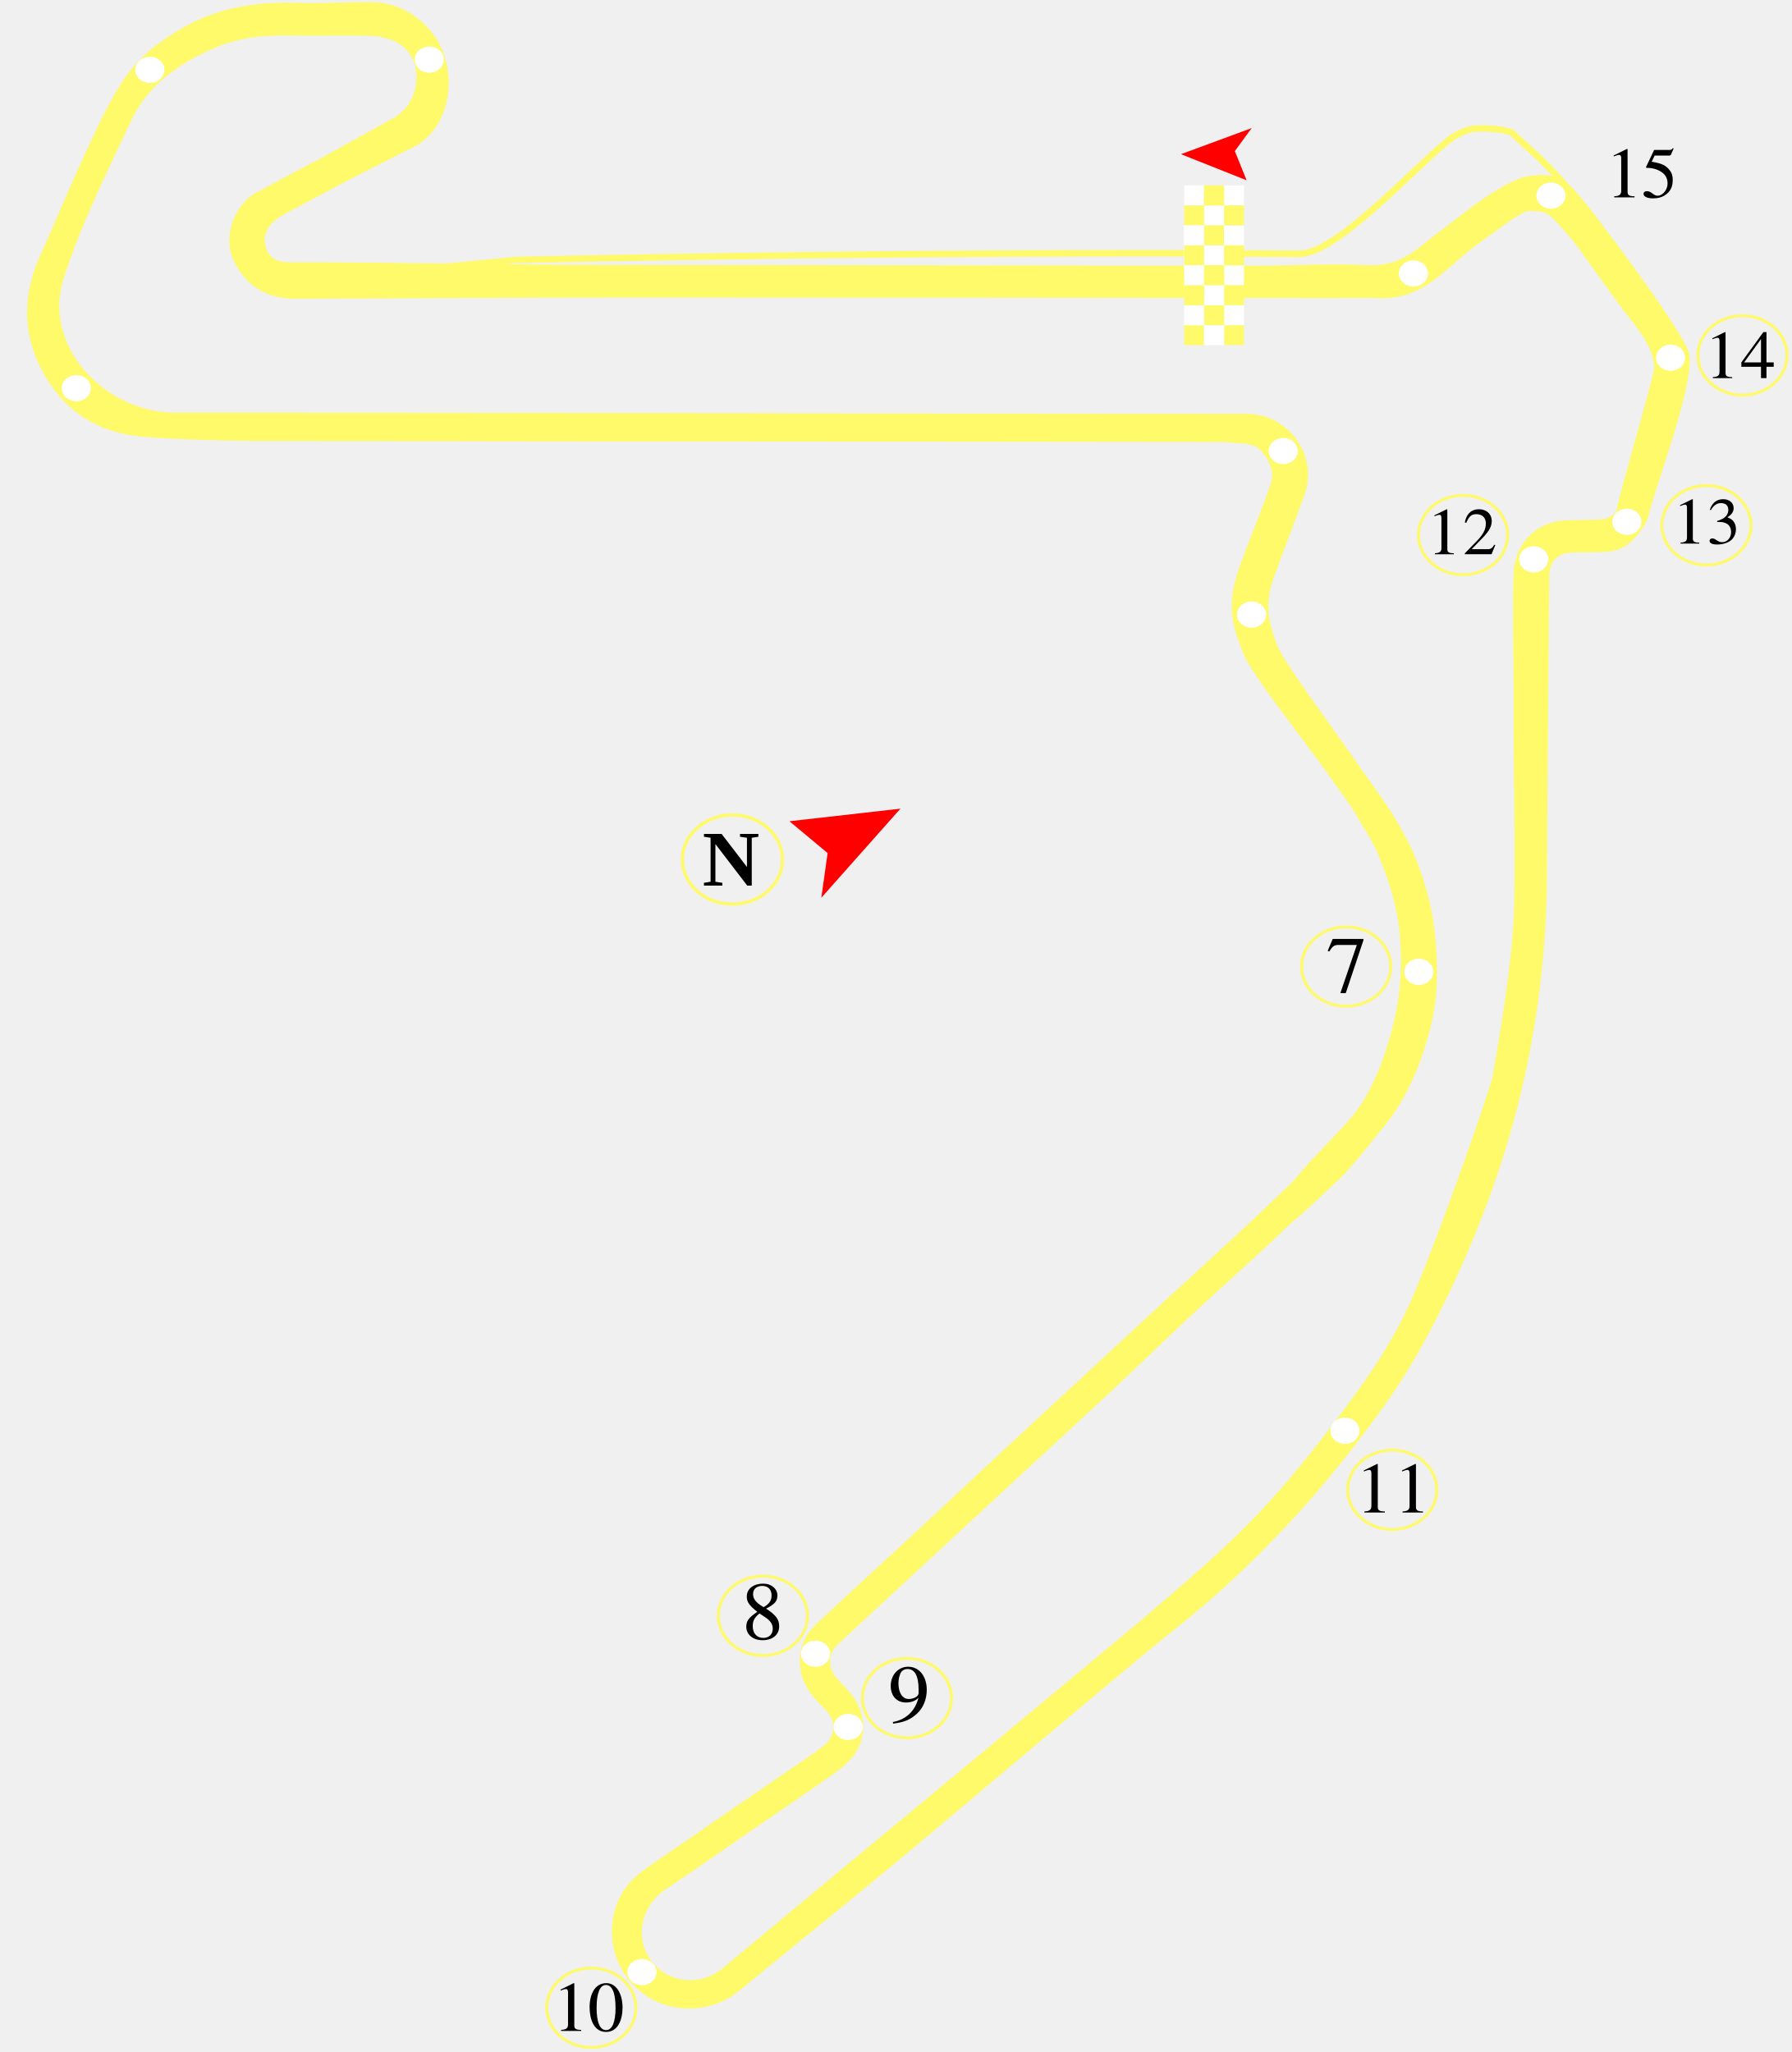
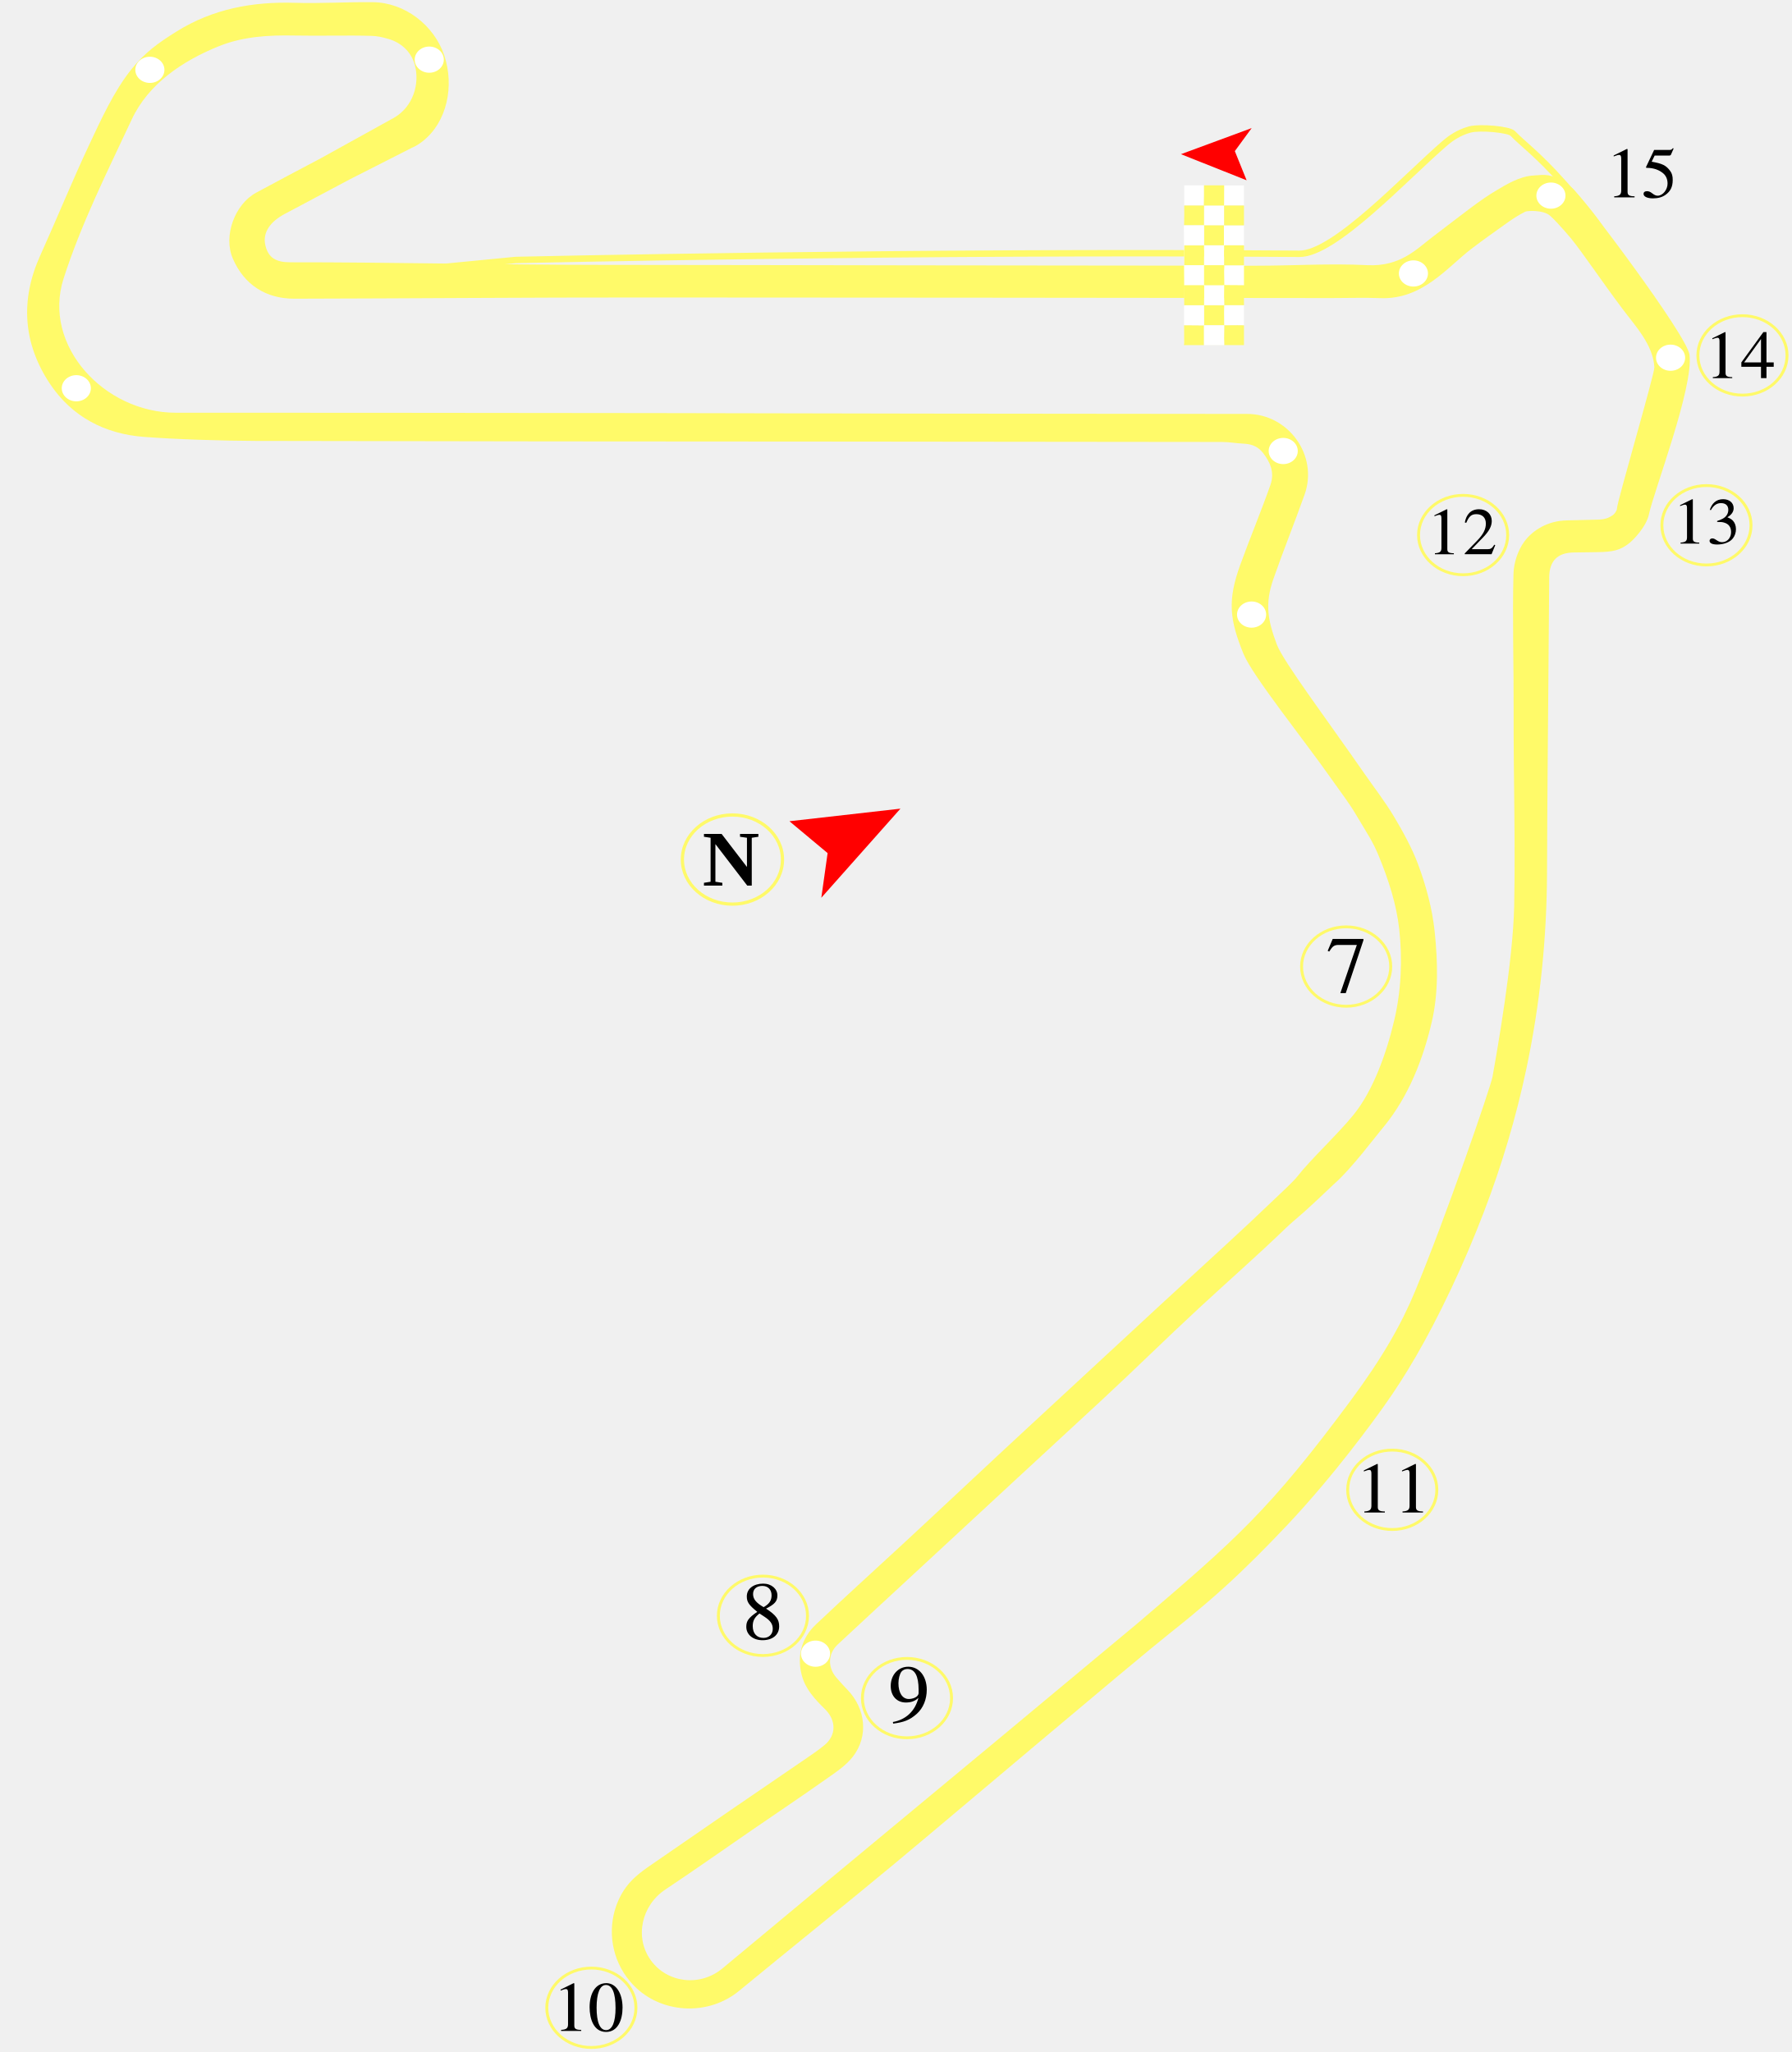
<svg xmlns="http://www.w3.org/2000/svg" width="230.373mm" height="263.863mm" viewBox="0 0 230.373 263.863" version="1.1" id="svg1" xml:space="preserve">
  <defs id="defs1" />
  <g id="layer1" transform="translate(58.30594,94.57387)">
    <g id="g34" transform="matrix(1.914917,0,0,1.914917,-92.89046,-26.63857)">
      <path style="font-size:4.237px;fill:#ff0000;stroke:none;stroke-width:1.027;stroke-dasharray:none" d="m 77.123,19.48 -5.233,6.073 0.416,-3.043 -2.525,-2.172 z" id="path22" transform="matrix(1.015067,0,0,0.9851566,0.2338607,-0.3661521)" />
      <g id="g33" transform="matrix(0.5863315,0,0,0.5863315,1.79094,31.65331)">
        <path style="font-weight:bold;font-size:9.033px;font-family:'Nimbus Roman No9 L';-inkscape-font-specification:'Nimbus Roman No9 L Bold';stroke-width:2.266" d="m 113.285,-18.544 -0.794,-0.115 v -0.322 h 2.104 v 0.322 l -0.759,0.115 v 5.478 h -0.516 l -3.648,-4.755 v 4.314 l 0.794,0.119 v 0.322 h -2.104 v -0.322 l 0.759,-0.119 v -5.037 l -0.759,-0.115 v -0.322 h 2.025 l 2.898,3.78 z" id="text33" />
        <ellipse style="fill:none;stroke:#fffa69;stroke-width:0.371;stroke-dasharray:none" id="ellipse33" cx="111.623" cy="-16.05" rx="5.731" ry="5.105" />
      </g>
    </g>
    <g id="layer1-5" transform="translate(-193.3339,-234.0117)" />
    <path id="path1" d="m -7.644,-79.433 c 2.471,-1.427 3.334,-4.38 2.671,-6.801 -0.468,-1.71 -1.793,-2.882 -3.409,-3.34 -0.836,-0.237 -1.375,-0.362 -2.157,-0.387 -2.941,-0.094 -6.631,0.023 -9.945,-0.044 -3.31,-0.066 -6.585,0.124 -9.683,1.374 -4.68,1.889 -9.068,4.85 -11.197,9.41 -3.029,6.489 -6.492,13.367 -8.771,20.479 -2.755,8.599 5.226,17.239 14.425,17.242 8.596,0.003 17.192,7.59e-4 25.788,0.007 11.883,0.009 23.765,0.019 35.648,0.037 11.56,0.017 23.121,0.049 34.681,0.065 13.878,0.019 27.755,0.027 41.632,0.042 5.345,0.006 9.181,5.362 7.39,10.38 -1.293,3.623 -2.734,7.194 -4.003,10.825 -1.125,3.219 -0.74,5.297 0.449,8.479 0.797,2.133 6.832,10.185 11.194,16.487 1.298,1.876 2.686,3.65 3.865,5.622 1.004,1.679 2.303,3.993 3.098,6.145 1.027,2.776 1.815,5.679 2.123,8.623 0.405,3.876 0.506,7.891 -0.385,11.685 -1.116,4.75 -2.96,9.467 -6.081,13.314 -1.097,1.287 -4.197,5.489 -6.53,7.518 -0.325,0.32 -2.684,2.55 -3.736,3.488 -0.637,0.568 -1.741,1.487 -2.311,2.037 -3.856,3.717 -7.28,6.698 -11.213,10.337 -4.382,4.053 -8.236,7.877 -12.615,11.933 -3.629,3.361 -7.267,6.713 -10.897,10.072 -4.402,4.073 -8.802,8.149 -13.202,12.224 -3.262,3.021 -6.533,6.033 -9.782,9.068 -1.264,1.181 -1.313,2.944 -0.168,4.265 0.46,0.531 0.934,1.053 1.422,1.559 2.337,2.422 2.739,5.961 0.695,8.6 -0.921,1.19 -2.289,2.068 -3.547,2.956 -3.182,2.247 -6.418,4.415 -9.629,6.621 -3.645,2.504 -7.255,5.059 -10.936,7.509 -3.087,2.055 -3.983,6.175 -1.863,9.102 2.125,2.934 6.327,3.426 9.197,1.048 4.661,-3.862 9.303,-7.746 13.959,-11.614 7.131,-5.925 14.266,-11.846 21.401,-17.766 1.315,-1.092 17.442,-14.511 18.046,-15.027 12.737,-10.868 16.914,-14.524 27.301,-28.521 4.212,-5.676 6.599,-9.929 8.371,-14.192 3.954,-9.513 9.703,-26.226 9.94,-27.543 0.586,-3.258 2.647,-14.92 2.786,-21.946 0.167,-8.418 -0.095,-16.621 -0.069,-25.042 0.018,-5.78 -0.169,-11.951 -0.021,-17.678 0.036,-1.399 0.555,-3.005 1.382,-4.134 1.134,-1.549 3.103,-2.694 5.443,-2.741 1.29,-0.026 2.756,-0.066 4.046,-0.1 1.072,-0.029 1.495,-0.31 1.905,-0.581 0.208,-0.138 0.537,-0.579 0.533,-0.87 -0.01,-0.775 4.854,-17.323 4.807,-18.148 -0.164,-2.875 -2.42,-5.26 -4.047,-7.431 -2.81,-3.751 -5.142,-7.24 -6.601,-9.041 0,0 -1.731,-2.092 -2.759,-3.007 -0.868,-0.772 -2.942,-0.646 -3.193,-0.521 -0.931,0.468 -1.646,0.949 -2.557,1.597 -0.627,0.446 -1.354,0.967 -2.278,1.631 -0.582,0.418 -1.326,0.97 -2.067,1.532 -3.058,2.319 -6.285,6.557 -11.678,6.357 -2.14,-0.079 -4.284,-0.007 -6.426,-0.009 -15.316,-0.017 -30.632,-0.035 -45.948,-0.048 -14.053,-0.011 -28.105,-0.013 -42.158,-0.025 -14.377,-0.013 -30.813,0.127 -45.19,0.153 -3.59,0.006 -6.436,-1.777 -7.888,-5.192 -1.228,-2.886 0.262,-6.937 3.009,-8.433 2.763,-1.504 5.552,-2.96 8.33,-4.437 m 3.718,2.715 c -2.854,1.518 -5.525,2.945 -8.382,4.459 -1.729,0.916 -2.887,2.302 -2.473,4.04 0.375,1.571 1.335,2.171 3.189,2.169 12.528,-0.016 27.115,0.328 39.643,0.332 13.585,0.004 27.17,0.042 40.755,0.06 14.553,0.019 29.106,0.036 43.659,0.047 4.987,0.004 9.485,-0.312 14.471,-0.071 4.199,0.203 6.279,-2.053 8.29,-3.58 4.028,-3.059 6.204,-4.832 8.36,-6.088 1.065,-0.62 2.865,-1.779 4.71,-1.861 1.349,-0.06 2.309,-0.488 4.973,1.645 1.258,1.007 14.718,18.872 15.052,21.4 0.552,4.19 -4.596,17.569 -5.216,20.535 -0.325,1.554 -2.003,3.341 -2.718,3.845 -0.977,0.69 -1.739,0.985 -3.89,1.007 -1.027,0.011 -2.054,0.03 -3.082,0.044 -2.053,0.03 -3.107,1.084 -3.129,3.165 -0.036,3.491 -0.059,6.983 -0.085,10.475 -0.069,9.154 -0.167,18.307 -0.196,27.461 -0.027,8.544 -0.897,16.992 -2.669,25.348 -1.322,6.23 -3.152,12.351 -5.413,18.258 -1.291,3.373 -2.671,6.634 -4.233,9.936 -3.261,6.895 -6.004,11.412 -8.646,15.123 -1.29,1.813 -6.347,8.831 -12.427,15.279 -2.643,2.803 -5.355,5.526 -7.849,7.794 -3.364,3.06 -6.237,5.313 -7.107,6.004 -5.012,3.98 -28.443,23.859 -35.598,29.802 -6.48,5.382 -13.442,10.966 -19.946,16.319 -3.836,3.158 -9.603,2.967 -13.179,-0.348 -2.642,-2.45 -3.681,-6.056 -2.948,-9.4 0.277,-1.263 0.793,-2.491 1.598,-3.592 1.014,-1.385 2.427,-2.316 3.806,-3.263 3.284,-2.253 6.416,-4.429 9.699,-6.684 3.21,-2.206 6.604,-4.505 9.814,-6.711 0.771,-0.53 1.474,-1.012 2.195,-1.606 1.543,-1.271 1.522,-3.184 0.081,-4.61 -1.306,-1.292 -2.543,-2.586 -3.009,-4.415 -0.627,-2.459 -0.008,-4.752 1.817,-6.48 3.675,-3.481 7.468,-6.912 11.184,-10.349 5.498,-5.086 10.661,-9.97 16.161,-15.054 5.887,-5.441 11.155,-10.334 17.042,-15.774 3.424,-3.164 8.174,-7.478 11.479,-10.575 0.935,-0.876 1.963,-1.871 2.752,-2.611 1.124,-1.053 2.845,-2.676 3.289,-3.25 1.715,-2.213 5.152,-5.38 7.23,-7.937 2.51,-3.089 4.244,-7.911 5.253,-12.233 0.883,-3.783 1.043,-7.776 0.619,-11.637 -0.353,-3.217 -1.383,-6.357 -2.607,-9.354 -0.8,-1.959 -1.42,-2.79 -3.066,-5.561 -0.809,-1.362 -1.881,-2.74 -3.065,-4.43 -3.379,-4.825 -10.127,-13.223 -11.277,-16.04 -1.805,-4.421 -2.079,-6.905 -0.419,-11.473 1.273,-3.506 2.634,-6.75 3.877,-10.266 0.6,-1.697 -0.142,-3.063 -0.935,-4.088 -0.549,-0.711 -1.276,-1.162 -2.521,-1.218 -1.113,-0.05 -1.733,-0.215 -2.848,-0.216 -15.785,-0.017 -31.57,-0.037 -47.355,-0.05 -13.086,-0.012 -26.172,-0.012 -39.257,-0.026 -12.527,-0.013 -25.055,-0.031 -37.582,-0.06 -4.107,-0.009 -10.289,-0.204 -14.373,-0.519 -4.996,-0.385 -9.226,-2.587 -12.043,-6.81 -3.477,-5.212 -3.843,-10.801 -1.26,-16.51 2.117,-4.679 4.128,-9.634 6.313,-14.279 1.469,-3.122 3.184,-6.91 5.413,-9.668 1.766,-2.185 3.415,-3.367 5.801,-4.858 4.678,-2.923 9.8,-3.857 15.241,-3.689 3.337,0.104 6.683,-0.121 10.023,-0.081 4.066,0.049 7.844,2.934 9.158,6.846 1.315,3.916 0.373,8.573 -2.792,11.049 -0.366,0.286 -0.804,0.59 -1.384,0.832" style="fill:#fffa69;fill-opacity:1;fill-rule:nonzero;stroke:none;stroke-width:0.353" />
    <g id="text20" style="font-size:4.237px;stroke-width:0.353" transform="matrix(1.015067,0,0,0.9851566,0.2338608,-0.3661525)">
      <path style="fill:#ff0000;stroke:none;stroke-width:1.245;stroke-dasharray:none" d="m 91.915,-75.502 8.958,-3.407 -2.133,3.006 1.493,3.808 z" id="path21" />
      <path style="font-size:15.184px;font-family:STIX;stroke-width:0.249" d="m 41.024,116.653 c 0,-0.856 -0.343,-1.434 -1.659,-2.312 1.06,-0.567 1.434,-0.931 1.434,-1.734 0,-0.835 -0.739,-1.531 -1.798,-1.531 -1.188,0 -2.077,0.642 -2.077,1.67 0,0.696 0.225,1.103 1.327,2.012 -1.145,0.803 -1.392,1.22 -1.392,1.959 0,1.006 0.846,1.745 2.055,1.745 1.285,0 2.109,-0.706 2.109,-1.809 z m -0.963,-4.046 c 0,0.664 -0.278,1.113 -1.006,1.541 -0.942,-0.557 -1.338,-1.049 -1.338,-1.713 0,-0.664 0.46,-1.06 1.177,-1.06 0.728,0 1.167,0.492 1.167,1.231 z m -0.899,2.794 c 0.728,0.492 1.049,0.921 1.049,1.584 0,0.696 -0.482,1.177 -1.177,1.177 -0.814,0 -1.359,-0.557 -1.359,-1.541 0,-0.696 0.225,-1.135 0.856,-1.649 z" id="path8" />
      <path style="font-size:15.184px;font-family:STIX;stroke-width:0.247" d="m 55.461,129.35 c 1.383,-0.192 2.075,-0.447 2.98,-1.266 0.851,-0.777 1.277,-1.937 1.277,-3.16 0,-0.894 -0.255,-1.66 -0.681,-2.192 -0.415,-0.511 -0.99,-0.809 -1.671,-0.809 -1.266,0 -2.213,1.075 -2.213,2.511 0,1.298 0.766,2.16 1.915,2.16 0.628,0 1.139,-0.16 1.596,-0.607 -0.426,1.745 -1.617,2.862 -3.235,3.15 z m 3.224,-4.012 c 0,0.564 -0.777,0.798 -1.245,0.798 -0.798,0 -1.309,-0.798 -1.309,-2.064 0,-0.575 0.16,-1.202 0.372,-1.49 0.181,-0.234 0.458,-0.362 0.777,-0.362 0.926,0 1.405,0.915 1.405,2.703 z" id="path9" />
      <path style="font-size:15.184px;font-family:STIX;stroke-width:0.215" d="m 15.951,169.464 v -0.138 c -0.692,0 -0.877,-0.166 -0.877,-0.563 v -5.51 l -0.083,-0.028 -1.652,0.84 v 0.129 l 0.249,-0.092 c 0.166,-0.065 0.323,-0.111 0.415,-0.111 0.194,0 0.277,0.138 0.277,0.452 v 4.144 c 0,0.508 -0.194,0.701 -0.877,0.738 v 0.138 z m 5.233,-3.046 c 0,-1.892 -0.84,-3.193 -2.049,-3.193 -1.486,0 -2.123,1.504 -2.123,3.138 0,1.514 0.508,3.23 2.086,3.23 1.504,0 2.086,-1.587 2.086,-3.175 z m -0.886,0.046 c 0,1.827 -0.415,2.889 -1.2,2.889 -0.794,0 -1.2,-1.052 -1.2,-2.926 0,-1.874 0.415,-2.963 1.181,-2.963 0.812,0 1.218,1.08 1.218,3 z" id="path10" />
      <path style="font-size:15.184px;font-family:STIX;stroke-width:0.202" d="m 126.481,-23.285 v -0.13 c -0.651,0 -0.825,-0.156 -0.825,-0.53 v -5.185 l -0.078,-0.026 -1.555,0.79 v 0.122 l 0.234,-0.087 c 0.156,-0.061 0.304,-0.104 0.391,-0.104 0.182,0 0.261,0.13 0.261,0.426 v 3.899 c 0,0.478 -0.182,0.66 -0.825,0.695 v 0.13 z m 5.246,-1.19 -0.122,-0.052 c -0.287,0.486 -0.469,0.582 -0.834,0.582 h -2.032 l 1.433,-1.529 c 0.773,-0.816 1.112,-1.468 1.112,-2.154 0,-0.86 -0.625,-1.529 -1.607,-1.529 -1.068,0 -1.624,0.712 -1.806,1.728 l 0.182,0.043 c 0.347,-0.851 0.651,-1.129 1.277,-1.129 0.738,0 1.207,0.434 1.207,1.225 0,0.738 -0.313,1.398 -1.129,2.258 l -1.546,1.641 v 0.104 h 3.396 z" id="path12" />
      <path style="font-size:15.184px;font-family:STIX;stroke-width:0.199" d="m 157.568,-24.675 v -0.129 c -0.643,0 -0.815,-0.154 -0.815,-0.523 v -5.119 l -0.077,-0.026 -1.535,0.78 v 0.12 l 0.231,-0.086 c 0.154,-0.06 0.3,-0.103 0.386,-0.103 0.18,0 0.257,0.129 0.257,0.42 v 3.85 c 0,0.472 -0.18,0.652 -0.815,0.686 v 0.129 z m 1.475,-4.373 c 0.352,-0.634 0.746,-0.909 1.277,-0.909 0.566,0 0.926,0.292 0.926,0.875 0,0.523 -0.274,0.909 -0.694,1.149 -0.171,0.103 -0.394,0.197 -0.72,0.309 v 0.12 c 0.489,0 0.686,0.026 0.875,0.086 0.592,0.171 0.892,0.592 0.892,1.243 0,0.729 -0.48,1.312 -1.115,1.312 -0.24,0 -0.42,-0.043 -0.737,-0.266 -0.24,-0.171 -0.377,-0.223 -0.523,-0.223 -0.197,0 -0.352,0.129 -0.352,0.309 0,0.309 0.334,0.489 0.96,0.489 0.763,0 1.578,-0.249 1.989,-0.797 0.249,-0.326 0.394,-0.746 0.394,-1.2 0,-0.446 -0.137,-0.84 -0.377,-1.106 -0.18,-0.189 -0.334,-0.292 -0.712,-0.454 0.574,-0.343 0.797,-0.772 0.797,-1.183 0,-0.703 -0.54,-1.175 -1.337,-1.175 -0.892,0 -1.432,0.574 -1.68,1.389 z" id="path13" />
      <path style="font-size:15.184px;font-family:STIX;stroke-width:0.207" d="m 161.742,-46.27 v -0.133 c -0.667,0 -0.845,-0.16 -0.845,-0.543 v -5.31 l -0.08,-0.027 -1.592,0.809 v 0.125 l 0.24,-0.089 c 0.16,-0.062 0.311,-0.107 0.4,-0.107 0.187,0 0.267,0.133 0.267,0.436 v 3.993 c 0,0.489 -0.187,0.676 -0.845,0.712 v 0.133 z m 5.256,-1.485 v -0.569 h -0.916 v -3.958 h -0.391 l -2.793,3.958 v 0.569 h 2.49 v 1.485 h 0.694 v -1.485 z m -1.61,-0.569 h -2.135 l 2.135,-3.051 z" id="path14" />
      <g id="g1">
        <path style="font-size:15.184px;font-family:STIX;stroke-width:0.245" d="m 115.029,27.099 v -0.169 h -3.893 l -0.633,1.551 0.19,0.095 c 0.443,-0.717 0.622,-0.865 1.234,-0.865 h 2.268 l -2.089,6.288 h 0.686 z" id="path7" />
        <ellipse style="fill:none;stroke:#fffa69;stroke-width:0.371;stroke-dasharray:none" id="ellipse23" cx="112.841" cy="30.533" rx="5.646" ry="5.182" />
      </g>
      <ellipse style="fill:none;stroke:#fffa69;stroke-width:0.371;stroke-dasharray:none" id="ellipse24" cx="38.967" cy="115.276" rx="5.646" ry="5.182" />
      <ellipse style="fill:none;stroke:#fffa69;stroke-width:0.371;stroke-dasharray:none" id="ellipse25" cx="57.213" cy="126.019" rx="5.646" ry="5.182" />
      <ellipse style="fill:none;stroke:#fffa69;stroke-width:0.371;stroke-dasharray:none" id="ellipse26" cx="17.235" cy="166.439" rx="5.646" ry="5.182" />
      <ellipse style="fill:none;stroke:#fffa69;stroke-width:0.371;stroke-dasharray:none" id="ellipse28" cx="127.656" cy="-25.79" rx="5.646" ry="5.182" />
      <ellipse style="fill:none;stroke:#fffa69;stroke-width:0.371;stroke-dasharray:none" id="ellipse29" cx="158.478" cy="-27.066" rx="5.646" ry="5.182" />
      <ellipse style="fill:none;stroke:#fffa69;stroke-width:0.371;stroke-dasharray:none" id="ellipse30" cx="163.04" cy="-49.238" rx="5.646" ry="5.182" />
      <path style="font-size:15.184px;font-family:STIX;stroke-width:0.218" d="m 117.74,101.796 v -0.141 c -0.704,0 -0.892,-0.169 -0.892,-0.572 v -5.603 l -0.085,-0.028 -1.68,0.854 v 0.131 l 0.253,-0.094 c 0.169,-0.066 0.328,-0.113 0.422,-0.113 0.197,0 0.282,0.141 0.282,0.46 v 4.214 c 0,0.516 -0.197,0.713 -0.892,0.751 v 0.141 z m 4.833,0 v -0.141 c -0.704,0 -0.892,-0.169 -0.892,-0.572 v -5.603 l -0.085,-0.028 -1.68,0.854 v 0.131 l 0.253,-0.094 c 0.169,-0.066 0.328,-0.113 0.422,-0.113 0.197,0 0.282,0.141 0.282,0.46 v 4.214 c 0,0.516 -0.197,0.713 -0.892,0.751 v 0.141 z" id="path11" />
      <ellipse style="fill:none;stroke:#fffa69;stroke-width:0.371;stroke-dasharray:none" id="ellipse27" cx="118.681" cy="98.831" rx="5.646" ry="5.182" />
      <path style="font-size:15.184px;font-family:STIX;stroke-width:0.217" d="m 149.374,-69.868 v -0.14 c -0.701,0 -0.888,-0.168 -0.888,-0.57 v -5.581 l -0.084,-0.028 -1.673,0.851 v 0.131 l 0.252,-0.093 c 0.168,-0.065 0.327,-0.112 0.421,-0.112 0.196,0 0.28,0.14 0.28,0.458 v 4.198 c 0,0.514 -0.196,0.71 -0.888,0.748 v 0.14 z m 4.945,-6.366 -0.084,-0.065 c -0.15,0.196 -0.234,0.243 -0.449,0.243 h -1.935 l -1.019,2.216 c 0,0 -0.009,0.028 -0.009,0.047 0,0.056 0.028,0.075 0.112,0.075 0.897,0 1.552,0.299 1.991,0.654 0.421,0.337 0.626,0.804 0.626,1.402 0,0.804 -0.608,1.58 -1.262,1.58 -0.187,0 -0.402,-0.084 -0.664,-0.299 -0.299,-0.243 -0.477,-0.29 -0.692,-0.29 -0.262,0 -0.421,0.122 -0.421,0.355 0,0.355 0.486,0.58 1.187,0.58 0.636,0 1.15,-0.14 1.589,-0.458 0.636,-0.467 0.916,-1.047 0.916,-1.945 0,-0.495 -0.084,-0.851 -0.327,-1.187 -0.533,-0.739 -1,-0.944 -2.337,-1.197 l 0.374,-0.795 h 1.814 c 0.15,0 0.224,-0.056 0.252,-0.122 z" id="path15" />
      <ellipse style="fill:#ffffff;stroke-width:0.199" id="ellipse34" cx="-3.299" cy="-87.841" rx="1.843" ry="1.709" />
      <ellipse style="fill:#ffffff;stroke-width:0.199" id="ellipse35" cx="-38.687" cy="-86.512" rx="1.843" ry="1.709" />
      <ellipse style="fill:#ffffff;stroke-width:0.199" id="ellipse36" cx="-48.005" cy="-44.95" rx="1.843" ry="1.709" />
      <ellipse style="fill:#ffffff;stroke-width:0.199" id="ellipse37" cx="104.87" cy="-36.759" rx="1.843" ry="1.709" />
      <ellipse style="fill:#ffffff;stroke-width:0.199" id="ellipse38" cx="100.862" cy="-15.408" rx="1.843" ry="1.709" />
      <ellipse style="fill:#ffffff;stroke-width:0.199" id="ellipse41" cx="45.629" cy="120.22" rx="1.843" ry="1.709" />
-       <ellipse style="fill:#ffffff;stroke-width:0.199" id="ellipse42" cx="49.765" cy="129.783" rx="1.843" ry="1.709" />
-       <ellipse style="fill:#ffffff;stroke-width:0.199" id="ellipse43" cx="23.638" cy="161.79" rx="1.843" ry="1.709" />
-       <ellipse style="fill:#ffffff;stroke-width:0.199" id="ellipse46" cx="112.685" cy="91.123" rx="1.843" ry="1.709" />
-       <ellipse style="fill:#ffffff;stroke-width:0.199" id="ellipse47" cx="136.6" cy="-22.616" rx="1.843" ry="1.709" />
-       <ellipse style="fill:#ffffff;stroke-width:0.199" id="ellipse48" cx="148.395" cy="-27.518" rx="1.843" ry="1.709" />
-       <ellipse style="fill:#ffffff;stroke-width:0.199" id="ellipse1" cx="122.041" cy="31.223" rx="1.843" ry="1.709" />
      <ellipse style="fill:#ffffff;stroke-width:0.199" id="ellipse2" cx="153.934" cy="-48.936" rx="1.843" ry="1.709" />
      <path style="font-size:4.237px;fill:none;stroke:#fffa69;stroke-width:0.837;stroke-dasharray:none" d="m 149.726,-55.406 c 0,0 -2.995,-2.189 -3.073,-3.744 -0.097,-1.954 -0.031,-4.212 -1.754,-6.892 -1.22,-1.897 -3.353,-4.301 -4.598,-5.746 -3.172,-3.68 -5.259,-5.216 -6.357,-6.424 -0.473,-0.521 -4.134,-0.867 -5.43,-0.514 -1.45,0.394 -2.546,1.242 -3.097,1.729 -5.046,4.464 -14.032,14.534 -18.501,14.498 -48.575,-0.391 -99.25,0.804 -99.25,0.804 l -30.817,3.084 132.038,0.19 9.054,0.291 20.627,-12.373 z" id="path20" />
      <ellipse style="fill:#ffffff;stroke-width:0.199" id="ellipse4" cx="121.361" cy="-59.934" rx="1.843" ry="1.709" />
      <ellipse style="fill:#ffffff;stroke-width:0.199" id="ellipse3" cx="138.778" cy="-70.094" rx="1.843" ry="1.709" />
    </g>
    <g id="g20">
      <path id="path33" d="m 93.909,-50.199 c 0.866,0 1.731,0 2.597,0" style="fill:#ffffff;fill-opacity:1;fill-rule:nonzero;stroke:none;stroke-width:0.353" />
      <path id="path34" d="m 101.637,-65.599 v 2.588 c -0.026,-0.006 -0.053,-0.016 -0.079,-0.016 -0.792,-0.002 -1.584,-0.004 -2.376,-0.003 -0.031,0 -0.063,0.015 -0.093,0.023 v 2.546 l 0.005,-0.005 c -0.865,0.002 -1.73,0.005 -2.595,0.007 v -2.598 c 0.073,0.009 0.147,0.024 0.22,0.024 0.643,0.002 1.286,0.001 1.929,7.06e-4 H 99.056 v -2.561 h -2.558 c 0.003,-0.851 -0.003,-1.683 -5.35e-4,-2.534 l 0.009,-0.026 c 0.074,-0.006 0.141,-0.003 0.215,-0.003 0.689,-0.001 1.378,-7.05e-4 2.067,-7.05e-4 h 0.27 c 0.005,-0.084 0.012,-0.144 0.012,-0.203 7.05e-4,-0.498 -0.003,-0.996 3.53e-4,-1.494 0.002,-0.292 0.012,-0.585 0.018,-0.877 h 2.547 v 2.587 h -2.549 v 2.547 z" style="fill:#ffffff;fill-opacity:1;fill-rule:nonzero;stroke:none;stroke-width:0.353" />
      <path id="path35" d="m 93.954,-69.575 c -0.003,-0.389 0.006,-0.774 -3.1e-5,-1.163 h 2.547 c -0.001,0.864 -0.002,1.728 -0.003,2.592 l 0.006,-0.006 -2.55,0.005" style="fill:#ffffff;fill-opacity:1;fill-rule:nonzero;stroke:none;stroke-width:0.35" />
      <path id="path36" d="m 101.637,-55.331 v 2.588 c -0.278,-0.004 -0.557,-0.012 -0.835,-0.011 -0.57,0.002 -1.141,0.009 -1.712,0.014 -0.006,-0.552 -0.015,-1.103 -0.016,-1.656 -7.06e-4,-0.313 0.011,-0.626 0.017,-0.939 0.849,0.001 1.697,0.003 2.546,0.004" style="fill:#ffffff;fill-opacity:1;fill-rule:nonzero;stroke:none;stroke-width:0.353" />
      <path id="path37" d="m 101.637,-60.465 v 2.588 c -0.776,-0.005 -1.552,-0.009 -2.327,-0.016 -0.073,-3.53e-4 -0.147,-0.015 -0.22,-0.023 -0.006,-0.592 -0.014,-1.185 -0.016,-1.777 -7.06e-4,-0.258 0.013,-0.516 0.02,-0.774 l -0.005,0.005 z" style="fill:#ffffff;fill-opacity:1;fill-rule:nonzero;stroke:none;stroke-width:0.353" />
      <path id="path38" d="m 99.09,-50.2 2.546,0.003" style="fill:#ffffff;fill-opacity:1;fill-rule:nonzero;stroke:none;stroke-width:0.353" />
      <path id="path39" d="m 101.637,-60.465 -2.548,0.003 v -2.546 c 0.03,-0.008 0.061,-0.023 0.093,-0.023 0.792,0 1.584,0.001 2.376,0.003 0.026,3.52e-4 0.053,0.011 0.079,0.016 z" style="fill:#fffa69;fill-opacity:1;fill-rule:nonzero;stroke:none;stroke-width:0.353" />
      <path id="path40" d="m 99.09,-57.916 c 0.073,0.008 0.147,0.022 0.22,0.023 0.776,0.007 1.551,0.011 2.327,0.016 v 2.546 c -0.849,-0.001 -1.697,-0.002 -2.546,-0.003 l 0.004,0.006 c -0.006,-0.367 -0.018,-0.735 -0.018,-1.102 7.06e-4,-0.498 0.011,-0.996 0.017,-1.493 0,0 -0.005,0.007 -0.005,0.007" style="fill:#fffa69;fill-opacity:1;fill-rule:nonzero;stroke:none;stroke-width:0.353" />
      <path id="path41" d="m 101.637,-50.197 -2.546,-0.003 0.004,0.006 c -0.006,-0.299 -0.019,-0.598 -0.018,-0.897 0.001,-0.551 0.011,-1.103 0.017,-1.654 l -0.004,0.005 c 0.57,-0.005 1.141,-0.012 1.712,-0.014 0.278,-0.001 0.557,0.007 0.835,0.011 z" style="fill:#fffa69;fill-opacity:1;fill-rule:nonzero;stroke:none;stroke-width:0.353" />
      <path id="path42" d="m 101.637,-65.599 h -2.549 v -2.547 h 2.549 z" style="fill:#fffa69;fill-opacity:1;fill-rule:nonzero;stroke:none;stroke-width:0.353" />
      <path id="path43" d="m 96.506,-50.199 -0.006,0.005 c 0.865,0 1.73,0 2.595,0 l -0.004,-0.006" style="fill:#fffa69;fill-opacity:1;fill-rule:nonzero;stroke:none;stroke-width:0.353" />
      <path id="path44" d="m 96.506,-50.199 c -0.866,0 -1.731,0 -2.597,0 0,0 0.008,0.005 0.008,0.005 0.007,-0.081 0.019,-0.162 0.019,-0.243 0.001,-0.69 0.001,-1.379 7.06e-4,-2.069 v -0.249 c 0.3,0 0.565,-0.001 0.83,3.53e-4 0.58,0.004 1.159,0.009 1.739,0.014 l -0.006,-0.006 c -3.53e-4,0.851 -3.53e-4,1.701 -3.53e-4,2.552 z" style="fill:#fffa69;fill-opacity:1;fill-rule:nonzero;stroke:none;stroke-width:0.353" />
      <path id="path45" d="m 93.917,-50.194 -0.008,-0.005" style="fill:#fffa69;fill-opacity:1;fill-rule:nonzero;stroke:none;stroke-width:0.353" />
      <path id="path46" d="m 99.094,-60.468 c -0.007,0.258 -0.021,0.516 -0.02,0.774 0.002,0.593 0.01,1.185 0.016,1.777 0,0 0.004,-0.007 0.004,-0.007 -0.06,0.009 -0.12,0.026 -0.18,0.026 -0.752,0.002 -1.505,0.002 -2.258,3.52e-4 -0.046,0 -0.092,-0.011 -0.151,-0.019 v -2.553 l -0.007,0.007 c 0.865,-0.002 1.73,-0.005 2.595,-0.007" style="fill:#fffa69;fill-opacity:1;fill-rule:nonzero;stroke:none;stroke-width:0.353" />
      <path id="path47" d="m 96.499,-65.595 h 2.557 v 2.561 c -0.139,0 -0.274,0 -0.409,0 -0.643,0 -1.286,0.001 -1.929,-7.06e-4 -0.073,0 -0.147,-0.016 -0.22,-0.024 l 0.007,0.008 c 0,-0.851 0,-1.701 0,-2.551 z" style="fill:#fffa69;fill-opacity:1;fill-rule:nonzero;stroke:none;stroke-width:0.353" />
      <path id="path48" d="m 93.935,-65.596 c 0.008,-0.401 0.019,-0.803 0.022,-1.205 0.004,-0.443 0.001,-0.886 0.001,-1.347 h 2.546 c -0.002,0.851 -0.005,1.702 -0.007,2.553 l 0.007,-0.007 c -0.858,3.53e-4 -1.717,3.53e-4 -2.575,7.05e-4 z" style="fill:#fffa69;fill-opacity:1;fill-rule:nonzero;stroke:none;stroke-width:0.351" />
      <path id="path49" d="m 96.498,-63.059 c 0,0.866 3.53e-4,1.732 3.53e-4,2.598 l 0.007,-0.007 h -2.553 l -0.004,-2.559 c 0.719,0 1.427,-9.68e-4 2.13,-0.003 0.142,-3.52e-4 0.285,-0.013 0.427,-0.02 z" style="fill:#fffa69;fill-opacity:1;fill-rule:nonzero;stroke:none;stroke-width:0.353" />
      <path id="path50" d="m 99.091,-55.334 c -0.006,0.313 -0.018,0.626 -0.017,0.939 0.001,0.552 0.01,1.103 0.016,1.656 0,0 0.004,-0.005 0.004,-0.005 -0.865,0 -1.729,-3.53e-4 -2.594,-3.53e-4 l 0.006,0.006 c -0.002,-0.865 -0.004,-1.729 -0.006,-2.594 0.865,0.002 1.73,0.004 2.595,0.006 z" style="fill:#fffa69;fill-opacity:1;fill-rule:nonzero;stroke:none;stroke-width:0.353" />
      <path id="path51" d="m 93.911,-65.601 c 0.865,0 1.73,-3.53e-4 2.594,-3.53e-4 0,0.85 0,1.701 0,2.551 -0.142,0.007 -0.285,0.02 -0.427,0.02 -0.703,0.002 -1.407,0.001 -2.126,0.001 v 2.562 h 2.553 v 2.553 c 0.059,0.008 0.105,0.019 0.151,0.019 0.753,0.001 1.505,0.001 2.258,-3.53e-4 0.06,0 0.12,-0.017 0.18,-0.026 -0.006,0.498 -0.016,0.996 -0.017,1.493 -3.53e-4,0.367 0.012,0.734 0.018,1.102 -0.865,-0.002 -1.73,-0.004 -2.595,-0.006 l 0.006,0.006 v -2.551 h -2.568 c 0,0.409 -0.002,0.804 7.05e-4,1.2 0.003,0.45 0.011,0.9 0.017,1.351 l 0.006,-0.005" style="fill:#ffffff;fill-opacity:1;fill-rule:nonzero;stroke:none;stroke-width:0.353" />
      <path id="path52" d="m 96.5,-52.745 c 0.865,0 1.729,3.53e-4 2.594,3.53e-4 -0.006,0.551 -0.015,1.103 -0.017,1.654 -7.06e-4,0.299 0.012,0.598 0.018,0.897 -0.865,0 -1.73,0 -2.595,0 0,-0.851 3.53e-4,-1.701 3.53e-4,-2.552" style="fill:#ffffff;fill-opacity:1;fill-rule:nonzero;stroke:none;stroke-width:0.353" />
      <path id="path53" d="m 93.933,-52.757 v -0.23 c 0,-0.702 -0.001,-1.405 0.001,-2.107 3.52e-4,-0.08 0.017,-0.16 0.026,-0.24 l -0.006,0.005 h 2.551 l -0.006,-0.006 c 0.002,0.865 0.004,1.73 0.006,2.594 -0.58,-0.005 -1.159,-0.011 -1.739,-0.014 -0.265,-0.002 -0.53,-3.52e-4 -0.83,-3.52e-4 v 0.249 c 0,0.69 7.05e-4,1.379 -7.06e-4,2.069 -3.52e-4,0.081 -0.012,0.162 -0.019,0.243" style="fill:#ffffff;fill-opacity:1;fill-rule:nonzero;stroke:none;stroke-width:0.353" />
      <path id="path54" d="m 96.505,-55.328 c -0.85,0 -1.7,0 -2.551,0 -0.006,-0.45 -0.013,-0.901 -0.017,-1.351 -0.003,-0.395 -7.05e-4,-0.791 -7.05e-4,-1.2 h 2.568 z" style="fill:#fffa69;fill-opacity:1;fill-rule:nonzero;stroke:none;stroke-width:0.353" />
      <path id="path17" d="m 96.476,-68.14 c 0.008,-0.409 0.019,-0.818 0.023,-1.227 0.004,-0.451 0.001,-0.902 0.001,-1.372 h 2.587 c -0.002,0.866 -0.005,1.733 -0.007,2.599 l 0.007,-0.007 c -0.872,3.59e-4 -1.744,3.59e-4 -2.616,7.18e-4 z" style="fill:#fffa69;fill-opacity:1;fill-rule:nonzero;stroke:none;stroke-width:0.357" />
    </g>
  </g>
</svg>
